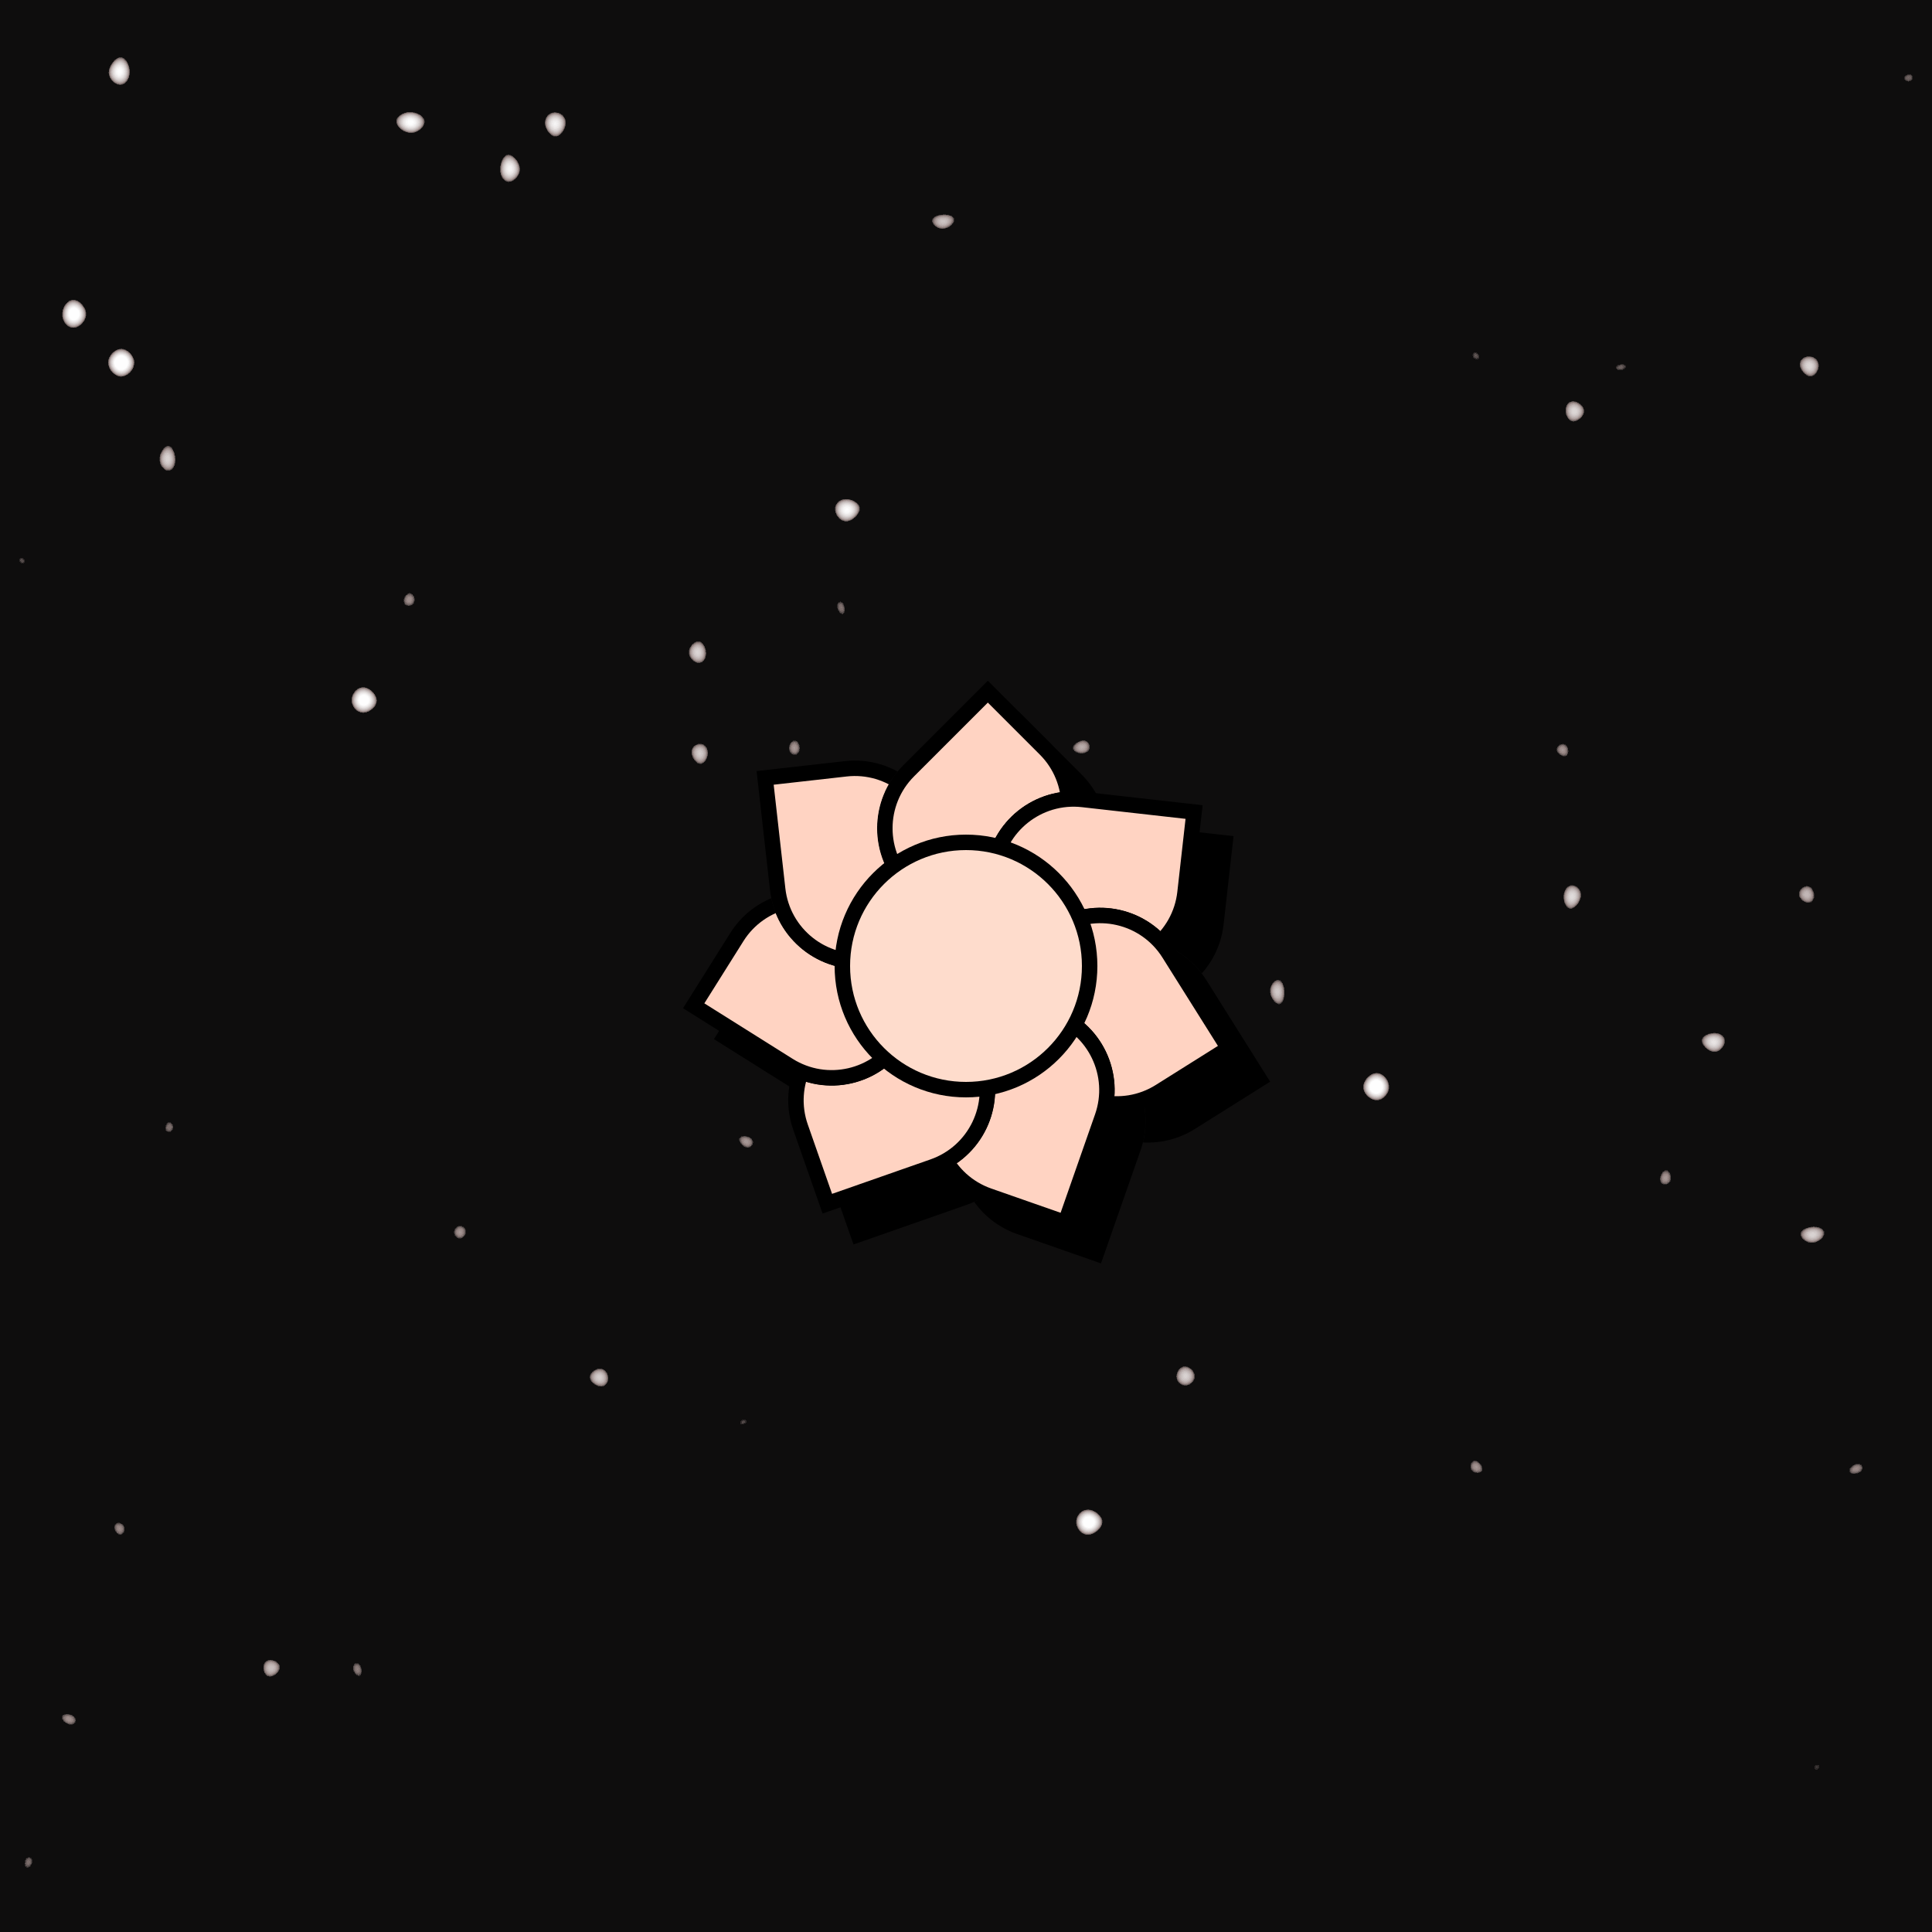
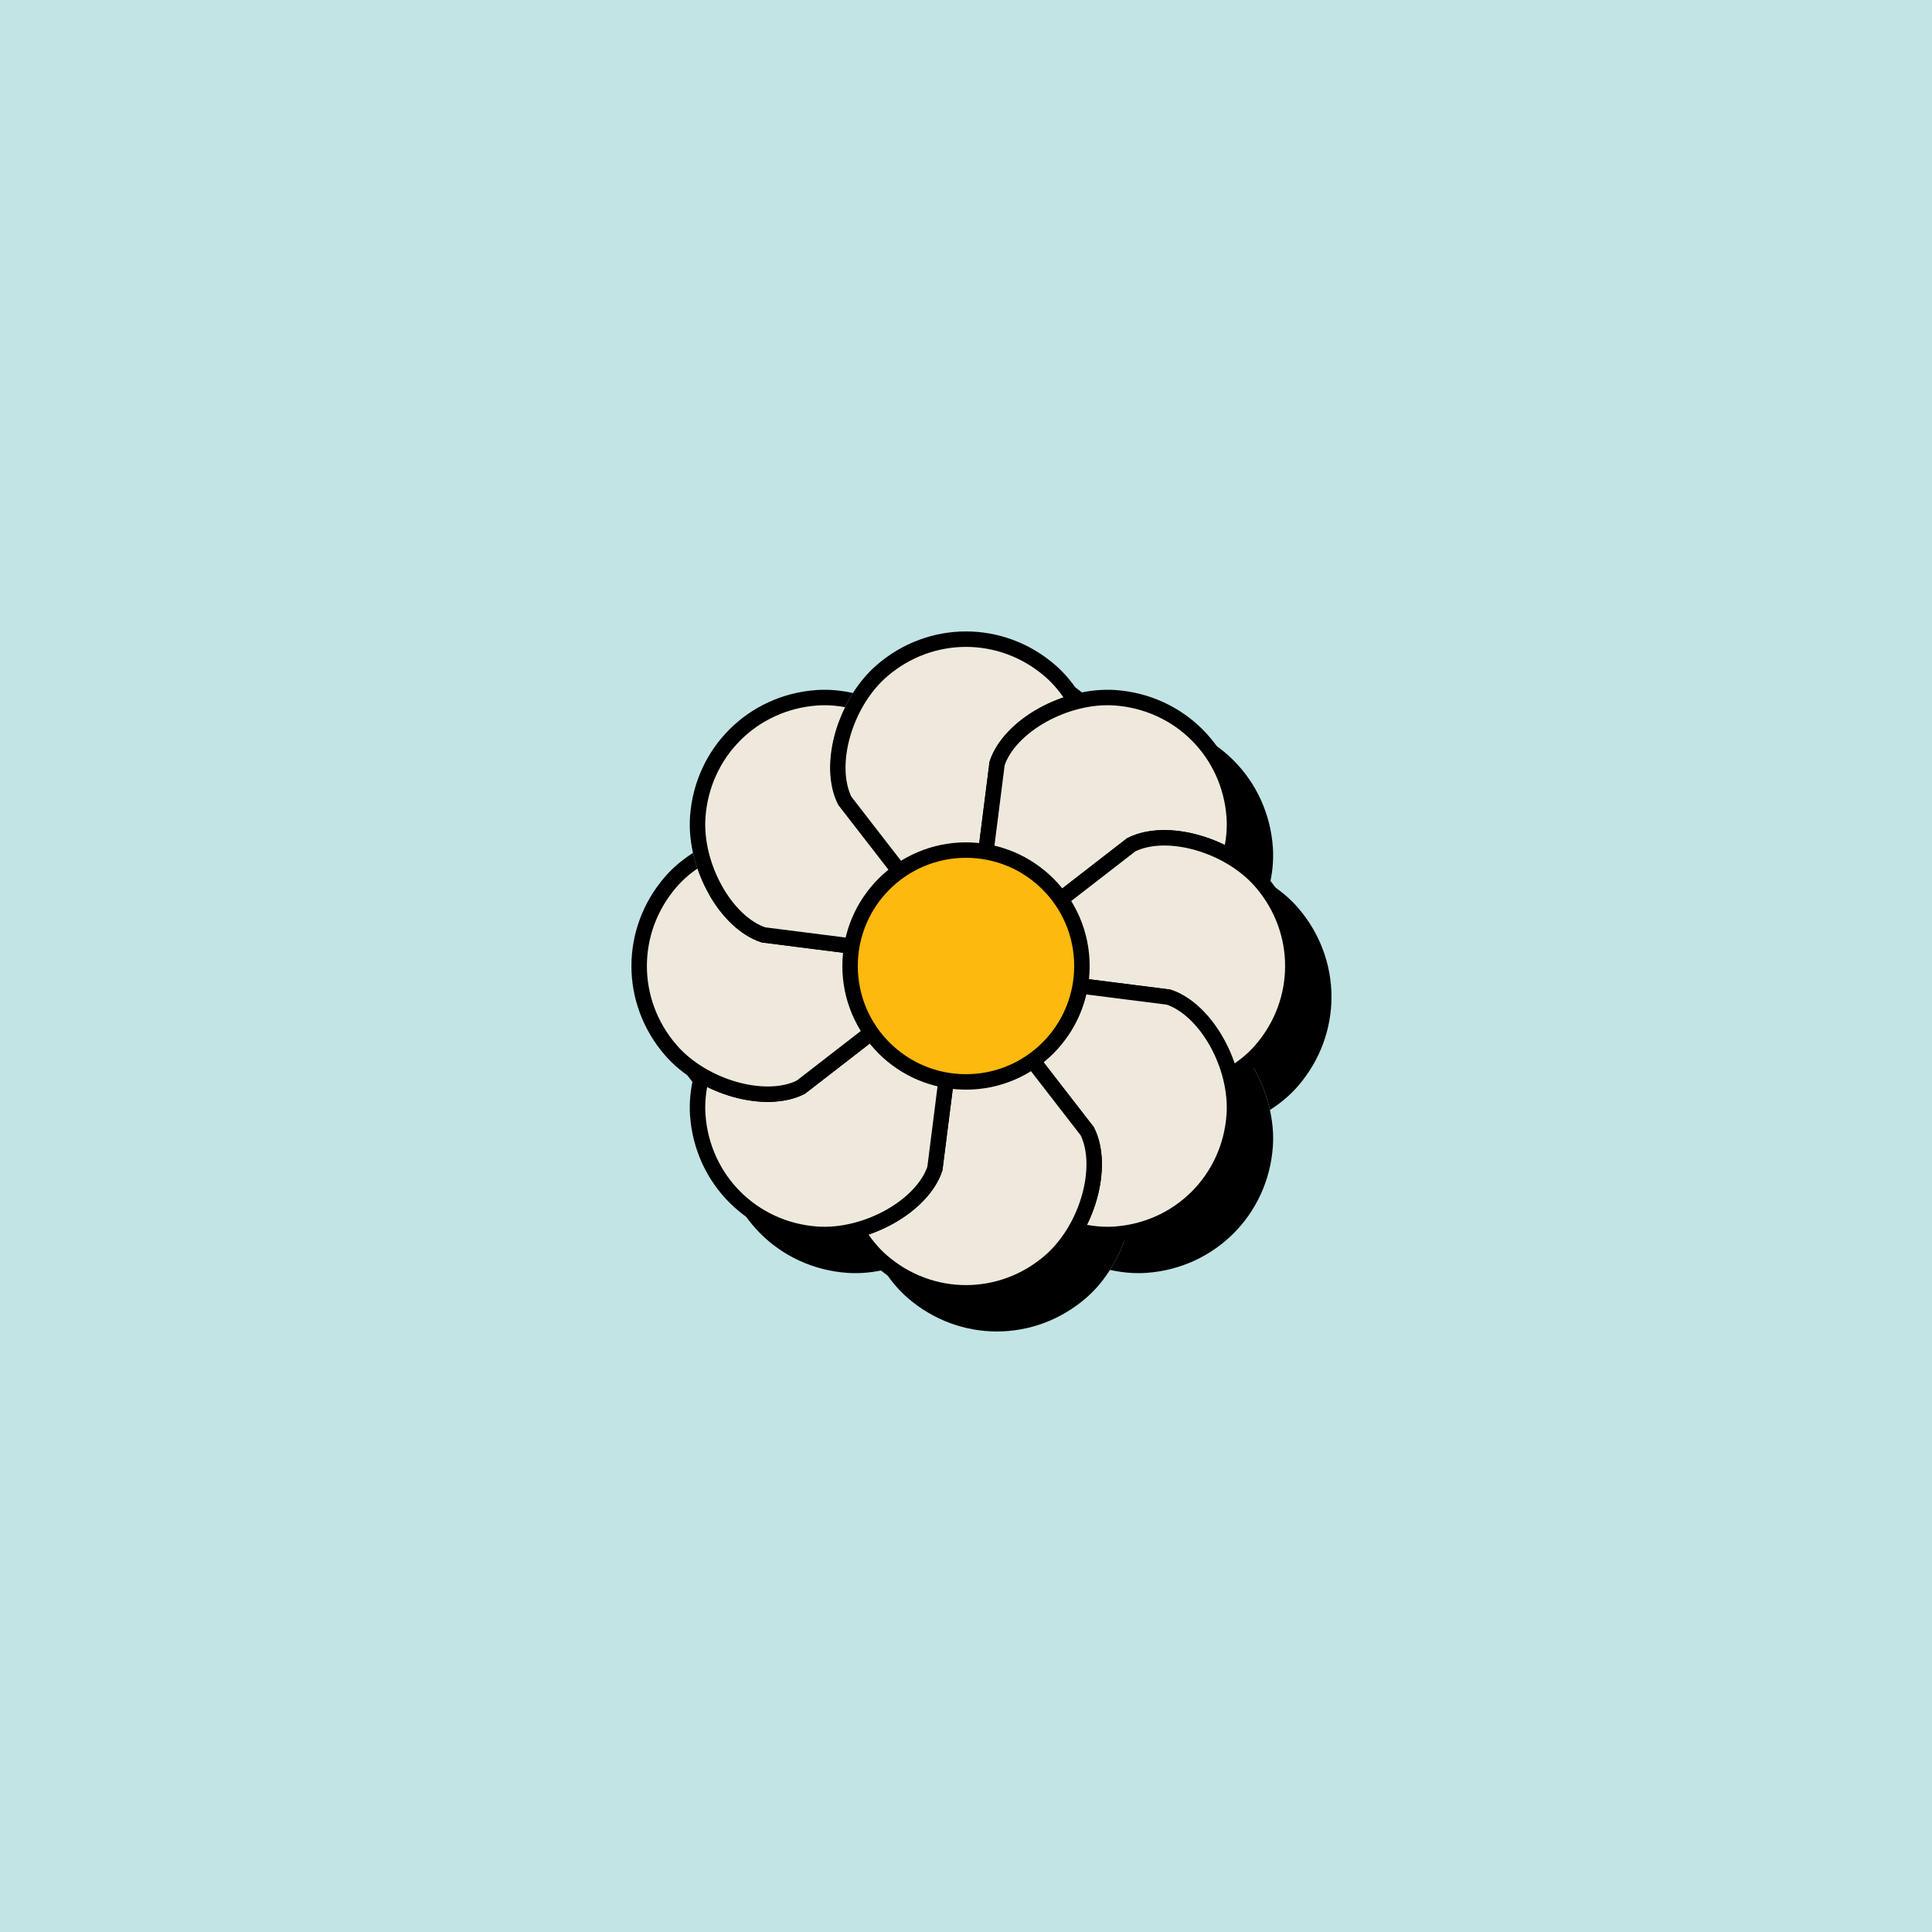
<svg xmlns="http://www.w3.org/2000/svg" xmlns:xlink="http://www.w3.org/1999/xlink" width="420" height="420" fill="none" viewBox="0 0 500 500">
  <defs>
-     <filter id="filter">
-       <feTurbulence baseFrequency="0.08 0.08" />
-       <feColorMatrix values="0 0 0 9 -5 0 0 0 9 -5 0 0 0 9 -5 0 0 0 0 0.95" />
-     </filter>
    <filter id="c" x="-50%" y="-50%" width="200%" height="200%">
      <feDropShadow dx="8" dy="8" flood-color="#000000" stdDeviation="0" />
    </filter>
  </defs>
-   <rect x="-50%" y="-50%" width="200%" height="200%" fill="#B6CAC0" filter="url(#filter)" />
-   <rect width="500" height="500" fill="#FCA59B" opacity=".2" style="mix-blend-mode:overlay" />
+   <rect x="-50%" y="-50%" width="200%" height="200%" fill="#B3E0E0" />
+   <rect width="500" height="500" fill="#FEDCCC" opacity=".2" style="mix-blend-mode:overlay" />
  <g filter="url(#c)" stroke="#000" stroke-width="4">
    <defs>
-       <path id="a" d="m270.5 223.55-5.657 5.657v1e-3l-14.849 14.849-14.85-14.849c-8.201-8.201-8.201-21.498 0-29.699l5.657-5.656v-1e-3l14.849-14.849 14.713 14.714c0.046 0.045 0.091 0.09 0.137 0.135 8.201 8.201 8.201 21.497 0 29.698z" />
+       <path id="a" d="m218.62 207.24c-4.574-9.147-0.079-25.232 9.574-33.61 12.619-10.953 30.99-10.953 43.61 0 9.652 8.378 14.147 24.463 9.574 33.61l-25.379 32.758h-12l-25.379-32.758z" />
      <mask id="b">
        <rect width="100%" height="100%" fill="#fff" />
-         <use transform="rotate(51.429 250 250)" fill="black" xlink:href="#a" />
+         <use transform="rotate(45 250 250)" fill="black" xlink:href="#a" />
      </mask>
    </defs>
-     <use transform="rotate(0 250 250)" fill="#FFD3C2" mask="url(#b)" xlink:href="#a" />
-     <use transform="rotate(51.429 250 250)" fill="#FFD3C2" mask="url(#b)" xlink:href="#a" />
-     <use transform="rotate(102.86 250 250)" fill="#FFD3C2" mask="url(#b)" xlink:href="#a" />
-     <use transform="rotate(154.29 250 250)" fill="#FFD3C2" mask="url(#b)" xlink:href="#a" />
-     <use transform="rotate(205.71 250 250)" fill="#FFD3C2" mask="url(#b)" xlink:href="#a" />
-     <use transform="rotate(257.14 250 250)" fill="#FFD3C2" mask="url(#b)" xlink:href="#a" />
-     <use transform="rotate(-51.429 250 250)" fill="#FFD3C2" mask="url(#b)" xlink:href="#a" />
-     <circle cx="250" cy="250" r="32" fill="#FEDCCC" />
+     <use transform="rotate(0 250 250)" fill="#EEE9DC" mask="url(#b)" xlink:href="#a" />
+     <use transform="rotate(45 250 250)" fill="#EEE9DC" mask="url(#b)" xlink:href="#a" />
+     <use transform="rotate(90 250 250)" fill="#EEE9DC" mask="url(#b)" xlink:href="#a" />
+     <use transform="rotate(135 250 250)" fill="#EEE9DC" mask="url(#b)" xlink:href="#a" />
+     <use transform="rotate(180 250 250)" fill="#EEE9DC" mask="url(#b)" xlink:href="#a" />
+     <use transform="rotate(225 250 250)" fill="#EEE9DC" mask="url(#b)" xlink:href="#a" />
+     <use transform="rotate(270 250 250)" fill="#EEE9DC" mask="url(#b)" xlink:href="#a" />
+     <use transform="rotate(315 250 250)" fill="#EEE9DC" mask="url(#b)" xlink:href="#a" />
+     <circle cx="250" cy="250" r="30" fill="#FDB90B" />
  </g>
</svg>
